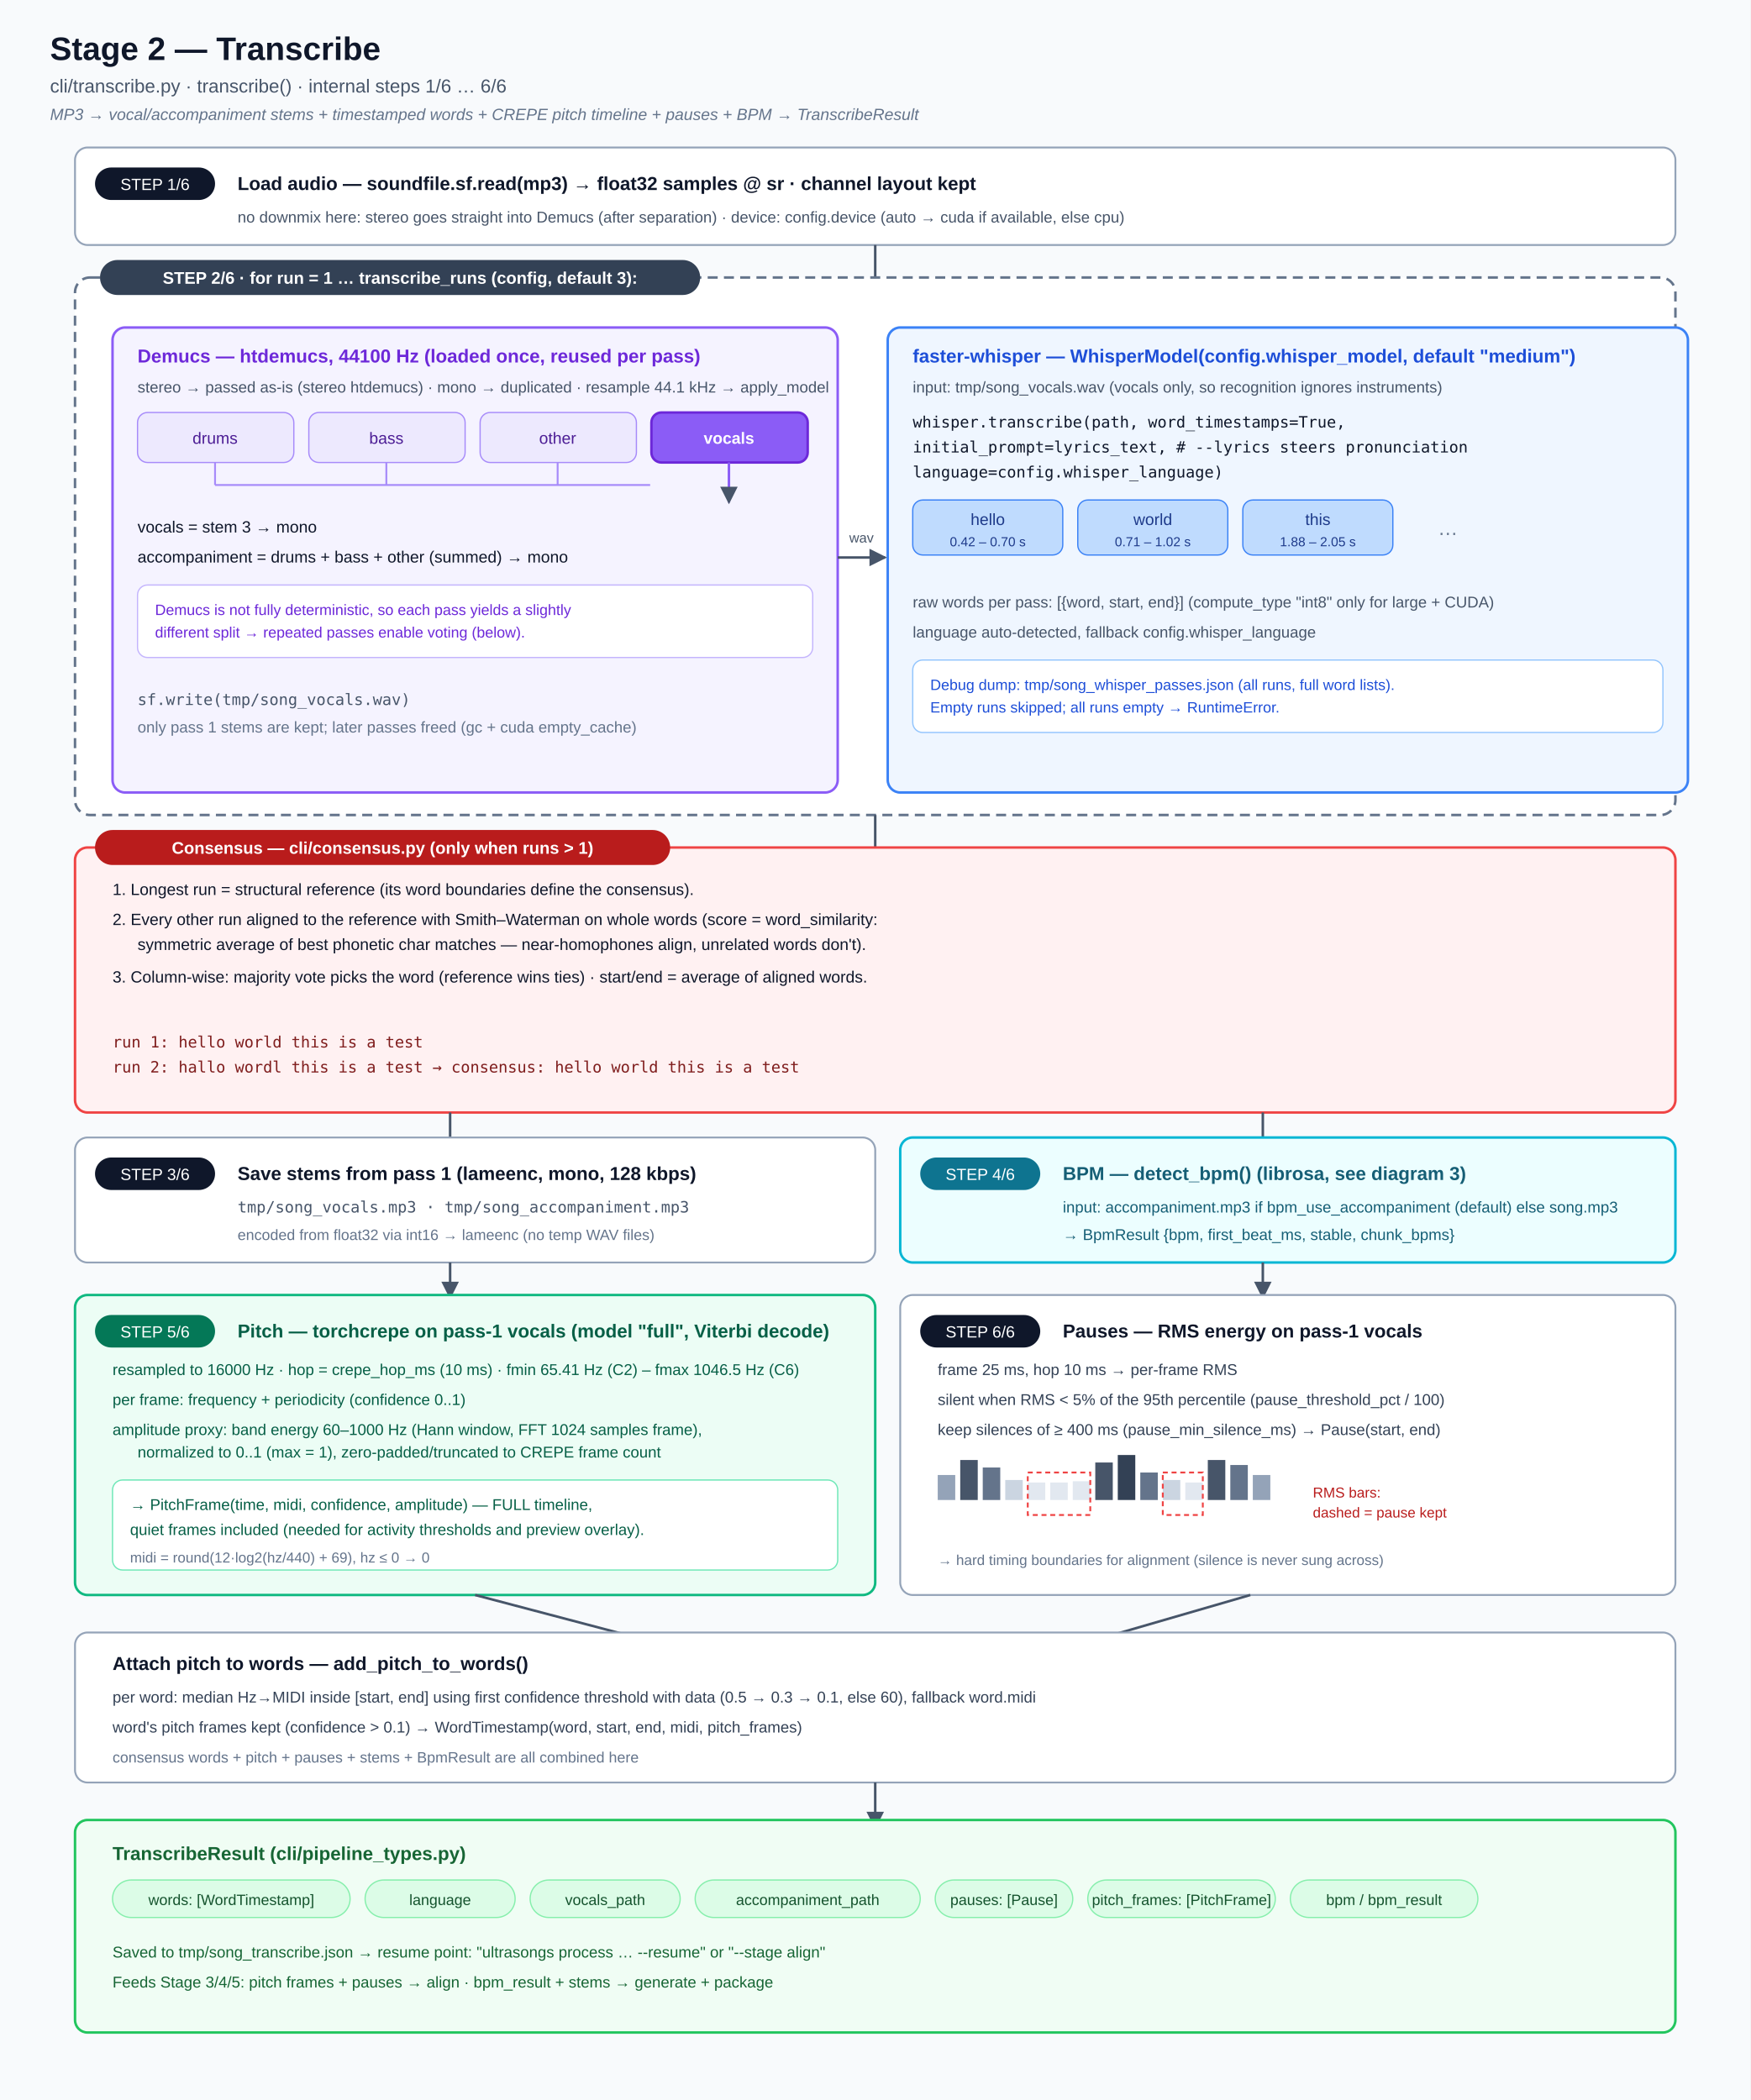
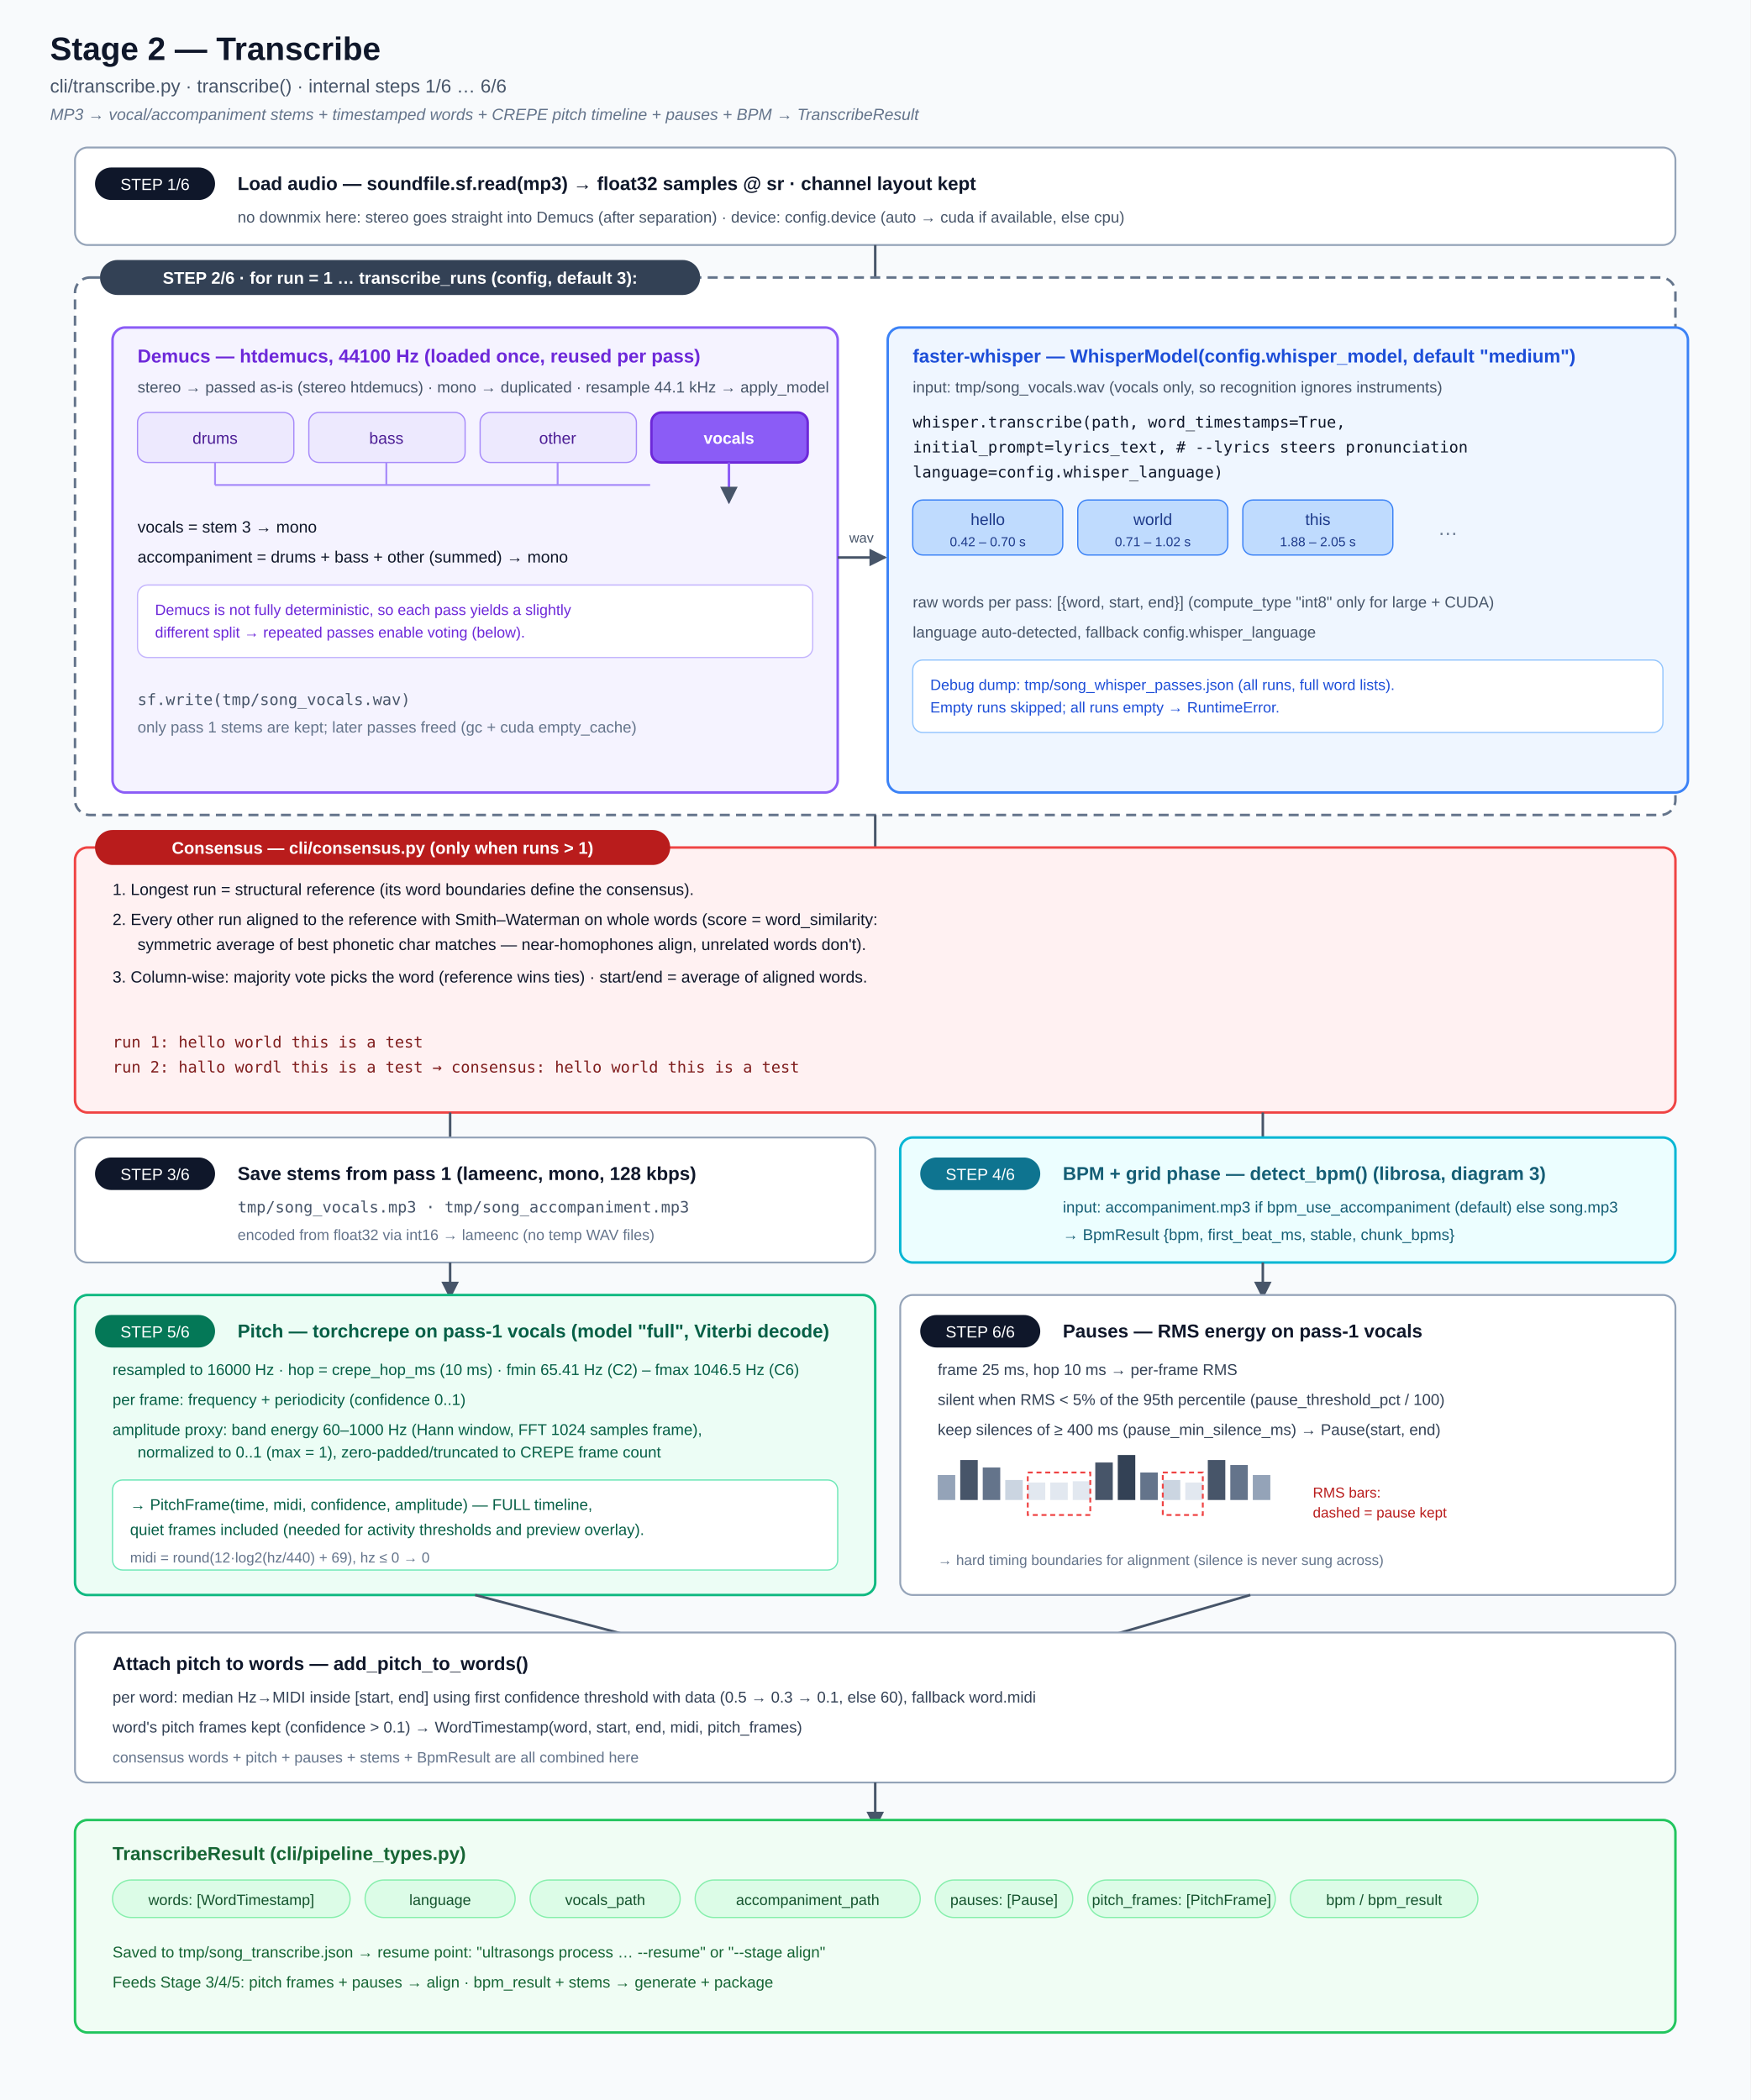
<svg xmlns="http://www.w3.org/2000/svg" width="1400" height="1680" viewBox="0 0 1400 1680" font-family="Segoe UI, Arial, sans-serif">
  <defs>
    <marker id="arr" viewBox="0 0 10 10" refX="9" refY="5" markerWidth="7" markerHeight="7" orient="auto-start-reverse">
      <path d="M 0 0 L 10 5 L 0 10 z" fill="#475569" />
    </marker>
  </defs>
  <rect width="1400" height="1680" fill="#f8fafc" />
  <text x="40" y="48" font-size="26" font-weight="bold" fill="#0f172a">Stage 2 — Transcribe</text>
  <text x="40" y="74" font-size="15" fill="#475569">cli/transcribe.py · transcribe() · internal steps 1/6 … 6/6</text>
  <text x="40" y="96" font-size="13" font-style="italic" fill="#64748b">MP3 → vocal/accompaniment stems + timestamped words + CREPE pitch timeline + pauses + BPM → TranscribeResult</text>
  <rect x="60" y="118" width="1280" height="78" rx="10" fill="#ffffff" stroke="#94a3b8" stroke-width="1.5" />
  <rect x="76" y="134" width="96" height="26" rx="13" fill="#0f172a" />
  <text x="124" y="152" font-size="13" fill="#fff" text-anchor="middle">STEP 1/6</text>
  <text x="190" y="152" font-size="15" font-weight="bold" fill="#0f172a">Load audio — soundfile.sf.read(mp3)  →  float32 samples @ sr · channel layout kept</text>
  <text x="190" y="178" font-size="12.5" fill="#475569">no downmix here: stereo goes straight into Demucs (after separation)  ·  device: config.device (auto → cuda if available, else cpu)</text>
  <line x1="700" y1="196" x2="700" y2="256" stroke="#475569" stroke-width="2" marker-end="url(#arr)" />
  <rect x="60" y="222" width="1280" height="430" rx="12" fill="#ffffff" stroke="#64748b" stroke-width="2" stroke-dasharray="8 5" />
  <rect x="80" y="208" width="480" height="28" rx="14" fill="#334155" />
  <text x="320" y="227" font-size="13.5" fill="#fff" text-anchor="middle" font-weight="bold">STEP 2/6 · for run = 1 … transcribe_runs (config, default 3):</text>
  <rect x="90" y="262" width="580" height="372" rx="10" fill="#f5f3ff" stroke="#8b5cf6" stroke-width="2" />
  <text x="110" y="290" font-size="15" font-weight="bold" fill="#6d28d9">Demucs — htdemucs, 44100 Hz (loaded once, reused per pass)</text>
  <text x="110" y="314" font-size="12.5" fill="#475569">stereo → passed as-is (stereo htdemucs) · mono → duplicated · resample 44.1 kHz → apply_model</text>
  <rect x="110" y="330" width="125" height="40" rx="8" fill="#ede9fe" stroke="#a78bfa" />
  <text x="172" y="355" font-size="13" fill="#4c1d95" text-anchor="middle">drums</text>
  <rect x="247" y="330" width="125" height="40" rx="8" fill="#ede9fe" stroke="#a78bfa" />
  <text x="309" y="355" font-size="13" fill="#4c1d95" text-anchor="middle">bass</text>
  <rect x="384" y="330" width="125" height="40" rx="8" fill="#ede9fe" stroke="#a78bfa" />
  <text x="446" y="355" font-size="13" fill="#4c1d95" text-anchor="middle">other</text>
  <rect x="521" y="330" width="125" height="40" rx="8" fill="#8b5cf6" stroke="#6d28d9" stroke-width="2" />
  <text x="583" y="355" font-size="13" fill="#fff" text-anchor="middle" font-weight="bold">vocals</text>
  <line x1="583" y1="370" x2="583" y2="402" stroke="#8b5cf6" stroke-width="2" marker-end="url(#arr)" />
  <line x1="172" y1="370" x2="172" y2="388" stroke="#a78bfa" stroke-width="1.5" />
  <line x1="309" y1="370" x2="309" y2="388" stroke="#a78bfa" stroke-width="1.5" />
  <line x1="446" y1="370" x2="446" y2="388" stroke="#a78bfa" stroke-width="1.5" />
  <line x1="172" y1="388" x2="520" y2="388" stroke="#a78bfa" stroke-width="1.5" />
  <text x="110" y="426" font-size="13" fill="#0f172a">vocals = stem 3 → mono</text>
  <text x="110" y="450" font-size="13" fill="#0f172a">accompaniment = drums + bass + other (summed) → mono</text>
  <rect x="110" y="468" width="540" height="58" rx="8" fill="#ffffff" stroke="#c4b5fd" />
  <text x="124" y="492" font-size="12" fill="#6d28d9">Demucs is not fully deterministic, so each pass yields a slightly</text>
  <text x="124" y="510" font-size="12" fill="#6d28d9">different split → repeated passes enable voting (below).</text>
  <text x="110" y="564" font-size="12.5" fill="#475569" font-family="Consolas, monospace">sf.write(tmp/song_vocals.wav)</text>
  <text x="110" y="586" font-size="12.5" fill="#64748b">only pass 1 stems are kept; later passes freed (gc + cuda empty_cache)</text>
  <rect x="710" y="262" width="640" height="372" rx="10" fill="#eff6ff" stroke="#3b82f6" stroke-width="2" />
  <text x="730" y="290" font-size="15" font-weight="bold" fill="#1d4ed8">faster-whisper — WhisperModel(config.whisper_model, default "medium")</text>
  <text x="730" y="314" font-size="12.5" fill="#475569">input: tmp/song_vocals.wav (vocals only, so recognition ignores instruments)</text>
  <text x="730" y="342" font-size="12.5" fill="#0f172a" font-family="Consolas, monospace">whisper.transcribe(path, word_timestamps=True,</text>
  <text x="730" y="362" font-size="12.5" fill="#0f172a" font-family="Consolas, monospace">    initial_prompt=lyrics_text,   # --lyrics steers pronunciation</text>
  <text x="730" y="382" font-size="12.5" fill="#0f172a" font-family="Consolas, monospace">    language=config.whisper_language)</text>
  <rect x="730" y="400" width="120" height="44" rx="8" fill="#bfdbfe" stroke="#3b82f6" />
  <text x="790" y="420" font-size="13" fill="#1e3a8a" text-anchor="middle">hello</text>
  <text x="790" y="437" font-size="10.5" fill="#1e3a8a" text-anchor="middle">0.42 – 0.70 s</text>
  <rect x="862" y="400" width="120" height="44" rx="8" fill="#bfdbfe" stroke="#3b82f6" />
  <text x="922" y="420" font-size="13" fill="#1e3a8a" text-anchor="middle">world</text>
  <text x="922" y="437" font-size="10.5" fill="#1e3a8a" text-anchor="middle">0.71 – 1.02 s</text>
  <rect x="994" y="400" width="120" height="44" rx="8" fill="#bfdbfe" stroke="#3b82f6" />
  <text x="1054" y="420" font-size="13" fill="#1e3a8a" text-anchor="middle">this</text>
  <text x="1054" y="437" font-size="10.5" fill="#1e3a8a" text-anchor="middle">1.88 – 2.05 s</text>
  <text x="1150" y="428" font-size="16" fill="#64748b">…</text>
  <text x="730" y="486" font-size="12.5" fill="#475569">raw words per pass: [{word, start, end}]  (compute_type "int8" only for large + CUDA)</text>
  <text x="730" y="510" font-size="12.5" fill="#475569">language auto-detected, fallback config.whisper_language</text>
  <rect x="730" y="528" width="600" height="58" rx="8" fill="#ffffff" stroke="#93c5fd" />
  <text x="744" y="552" font-size="12" fill="#1d4ed8">Debug dump: tmp/song_whisper_passes.json (all runs, full word lists).</text>
  <text x="744" y="570" font-size="12" fill="#1d4ed8">Empty runs skipped; all runs empty → RuntimeError.</text>
  <line x1="670" y1="446" x2="708" y2="446" stroke="#475569" stroke-width="2" marker-end="url(#arr)" />
  <text x="689" y="434" font-size="11" fill="#475569" text-anchor="middle">wav</text>
  <line x1="700" y1="652" x2="700" y2="696" stroke="#475569" stroke-width="2" marker-end="url(#arr)" />
  <rect x="60" y="678" width="1280" height="212" rx="10" fill="#fff1f2" stroke="#ef4444" stroke-width="2" />
  <rect x="76" y="664" width="460" height="28" rx="14" fill="#b91c1c" />
  <text x="306" y="683" font-size="13.5" fill="#fff" text-anchor="middle" font-weight="bold">Consensus — cli/consensus.py (only when runs &gt; 1)</text>
  <text x="90" y="716" font-size="13" fill="#0f172a">1. Longest run = structural reference (its word boundaries define the consensus).</text>
  <text x="90" y="740" font-size="13" fill="#0f172a">2. Every other run aligned to the reference with Smith–Waterman on whole words (score = word_similarity:</text>
  <text x="110" y="760" font-size="13" fill="#0f172a">symmetric average of best phonetic char matches — near-homophones align, unrelated words don't).</text>
  <text x="90" y="786" font-size="13" fill="#0f172a">3. Column-wise: majority vote picks the word (reference wins ties) · start/end = average of aligned words.</text>
  <text x="90" y="838" font-size="12.5" fill="#7f1d1d" font-family="Consolas, monospace">run 1:    hello   world   this   is   a   test</text>
  <text x="90" y="858" font-size="12.5" fill="#7f1d1d" font-family="Consolas, monospace">run 2:    hallo   wordl   this   is   a   test   →   consensus:  hello  world  this  is  a  test</text>
  <line x1="360" y1="890" x2="360" y2="928" stroke="#475569" stroke-width="2" marker-end="url(#arr)" />
  <line x1="1010" y1="890" x2="1010" y2="928" stroke="#475569" stroke-width="2" marker-end="url(#arr)" />
  <rect x="60" y="910" width="640" height="100" rx="10" fill="#ffffff" stroke="#94a3b8" stroke-width="1.5" />
  <rect x="76" y="926" width="96" height="26" rx="13" fill="#0f172a" />
  <text x="124" y="944" font-size="13" fill="#fff" text-anchor="middle">STEP 3/6</text>
  <text x="190" y="944" font-size="15" font-weight="bold" fill="#0f172a">Save stems from pass 1 (lameenc, mono, 128 kbps)</text>
  <text x="190" y="970" font-size="12.5" fill="#475569" font-family="Consolas, monospace">tmp/song_vocals.mp3   ·   tmp/song_accompaniment.mp3</text>
  <text x="190" y="992" font-size="12" fill="#64748b">encoded from float32 via int16 → lameenc (no temp WAV files)</text>
  <rect x="720" y="910" width="620" height="100" rx="10" fill="#ecfeff" stroke="#06b6d4" stroke-width="2" />
  <rect x="736" y="926" width="96" height="26" rx="13" fill="#0e7490" />
  <text x="784" y="944" font-size="13" fill="#fff" text-anchor="middle">STEP 4/6</text>
-   <text x="850" y="944" font-size="15" font-weight="bold" fill="#155e75">BPM — detect_bpm() (librosa, see diagram 3)</text>
+   <text x="850" y="944" font-size="15" font-weight="bold" fill="#155e75">BPM + grid phase — detect_bpm() (librosa, diagram 3)</text>
  <text x="850" y="970" font-size="12.5" fill="#155e75">input: accompaniment.mp3 if bpm_use_accompaniment (default) else song.mp3</text>
  <text x="850" y="992" font-size="12.5" fill="#155e75">→ BpmResult {bpm, first_beat_ms, stable, chunk_bpms}</text>
  <line x1="360" y1="1010" x2="360" y2="1038" stroke="#475569" stroke-width="2" marker-end="url(#arr)" />
  <line x1="1010" y1="1010" x2="1010" y2="1038" stroke="#475569" stroke-width="2" marker-end="url(#arr)" />
  <rect x="60" y="1036" width="640" height="240" rx="10" fill="#ecfdf5" stroke="#10b981" stroke-width="2" />
  <rect x="76" y="1052" width="96" height="26" rx="13" fill="#047857" />
  <text x="124" y="1070" font-size="13" fill="#fff" text-anchor="middle">STEP 5/6</text>
  <text x="190" y="1070" font-size="15" font-weight="bold" fill="#065f46">Pitch — torchcrepe on pass-1 vocals (model "full", Viterbi decode)</text>
  <text x="90" y="1100" font-size="12.5" fill="#065f46">resampled to 16000 Hz · hop = crepe_hop_ms (10 ms) · fmin 65.41 Hz (C2) – fmax 1046.5 Hz (C6)</text>
  <text x="90" y="1124" font-size="12.5" fill="#065f46">per frame: frequency + periodicity (confidence 0..1)</text>
  <text x="90" y="1148" font-size="12.5" fill="#065f46">amplitude proxy: band energy 60–1000 Hz (Hann window, FFT 1024 samples frame),</text>
  <text x="110" y="1166" font-size="12.5" fill="#065f46">normalized to 0..1 (max = 1), zero-padded/truncated to CREPE frame count</text>
  <rect x="90" y="1184" width="580" height="72" rx="8" fill="#ffffff" stroke="#6ee7b7" />
  <text x="104" y="1208" font-size="12.5" fill="#065f46">→ PitchFrame(time, midi, confidence, amplitude) — FULL timeline,</text>
  <text x="104" y="1228" font-size="12.5" fill="#065f46">quiet frames included (needed for activity thresholds and preview overlay).</text>
  <text x="104" y="1250" font-size="11.5" fill="#64748b">midi = round(12·log2(hz/440) + 69), hz ≤ 0 → 0</text>
  <rect x="720" y="1036" width="620" height="240" rx="10" fill="#ffffff" stroke="#94a3b8" stroke-width="1.5" />
  <rect x="736" y="1052" width="96" height="26" rx="13" fill="#0f172a" />
  <text x="784" y="1070" font-size="13" fill="#fff" text-anchor="middle">STEP 6/6</text>
  <text x="850" y="1070" font-size="15" font-weight="bold" fill="#0f172a">Pauses — RMS energy on pass-1 vocals</text>
  <text x="750" y="1100" font-size="12.5" fill="#334155">frame 25 ms, hop 10 ms → per-frame RMS</text>
  <text x="750" y="1124" font-size="12.5" fill="#334155">silent when RMS &lt; 5% of the 95th percentile (pause_threshold_pct / 100)</text>
  <text x="750" y="1148" font-size="12.5" fill="#334155">keep silences of ≥ 400 ms (pause_min_silence_ms) → Pause(start, end)</text>
  <g>
    <rect x="750" y="1180" width="14" height="20" fill="#94a3b8" />
    <rect x="768" y="1168" width="14" height="32" fill="#475569" />
    <rect x="786" y="1174" width="14" height="26" fill="#64748b" />
    <rect x="804" y="1184" width="14" height="16" fill="#cbd5e1" />
    <rect x="822" y="1186" width="14" height="14" fill="#e2e8f0" />
    <rect x="840" y="1186" width="14" height="14" fill="#e2e8f0" />
    <rect x="858" y="1185" width="14" height="15" fill="#e2e8f0" />
    <rect x="876" y="1170" width="14" height="30" fill="#475569" />
    <rect x="894" y="1164" width="14" height="36" fill="#334155" />
    <rect x="912" y="1178" width="14" height="22" fill="#64748b" />
    <rect x="930" y="1184" width="14" height="16" fill="#cbd5e1" />
    <rect x="948" y="1186" width="14" height="14" fill="#e2e8f0" />
    <rect x="966" y="1168" width="14" height="32" fill="#475569" />
    <rect x="984" y="1172" width="14" height="28" fill="#64748b" />
    <rect x="1002" y="1180" width="14" height="20" fill="#94a3b8" />
    <rect x="822" y="1178" width="50" height="34" fill="none" stroke="#ef4444" stroke-width="1.5" stroke-dasharray="4 3" />
    <rect x="930" y="1178" width="32" height="34" fill="none" stroke="#ef4444" stroke-width="1.5" stroke-dasharray="4 3" />
  </g>
  <text x="1050" y="1198" font-size="11.5" fill="#b91c1c">RMS bars:</text>
  <text x="1050" y="1214" font-size="11.5" fill="#b91c1c">dashed = pause kept</text>
  <text x="750" y="1252" font-size="11.5" fill="#64748b">→ hard timing boundaries for alignment (silence is never sung across)</text>
  <line x1="380" y1="1276" x2="600" y2="1334" stroke="#475569" stroke-width="2" marker-end="url(#arr)" />
  <line x1="1000" y1="1276" x2="800" y2="1334" stroke="#475569" stroke-width="2" marker-end="url(#arr)" />
  <rect x="60" y="1306" width="1280" height="120" rx="10" fill="#ffffff" stroke="#94a3b8" stroke-width="1.5" />
  <text x="90" y="1336" font-size="15" font-weight="bold" fill="#0f172a">Attach pitch to words — add_pitch_to_words()</text>
  <text x="90" y="1362" font-size="12.5" fill="#334155">per word: median Hz→MIDI inside [start, end] using first confidence threshold with data (0.5 → 0.3 → 0.1, else 60), fallback word.midi</text>
  <text x="90" y="1386" font-size="12.5" fill="#334155">word's pitch frames kept (confidence &gt; 0.1) → WordTimestamp(word, start, end, midi, pitch_frames)</text>
  <text x="90" y="1410" font-size="12" fill="#64748b">consensus words + pitch + pauses + stems + BpmResult are all combined here</text>
  <line x1="700" y1="1426" x2="700" y2="1462" stroke="#475569" stroke-width="2" marker-end="url(#arr)" />
  <rect x="60" y="1456" width="1280" height="170" rx="10" fill="#f0fdf4" stroke="#22c55e" stroke-width="2" />
  <text x="90" y="1488" font-size="15" font-weight="bold" fill="#166534">TranscribeResult (cli/pipeline_types.py)</text>
  <g font-size="12" fill="#14532d">
    <rect x="90" y="1504" width="190" height="30" rx="15" fill="#dcfce7" stroke="#86efac" />
    <text x="185" y="1524" text-anchor="middle">words: [WordTimestamp]</text>
    <rect x="292" y="1504" width="120" height="30" rx="15" fill="#dcfce7" stroke="#86efac" />
    <text x="352" y="1524" text-anchor="middle">language</text>
    <rect x="424" y="1504" width="120" height="30" rx="15" fill="#dcfce7" stroke="#86efac" />
    <text x="484" y="1524" text-anchor="middle">vocals_path</text>
    <rect x="556" y="1504" width="180" height="30" rx="15" fill="#dcfce7" stroke="#86efac" />
    <text x="646" y="1524" text-anchor="middle">accompaniment_path</text>
    <rect x="748" y="1504" width="110" height="30" rx="15" fill="#dcfce7" stroke="#86efac" />
    <text x="803" y="1524" text-anchor="middle">pauses: [Pause]</text>
    <rect x="870" y="1504" width="150" height="30" rx="15" fill="#dcfce7" stroke="#86efac" />
    <text x="945" y="1524" text-anchor="middle">pitch_frames: [PitchFrame]</text>
    <rect x="1032" y="1504" width="150" height="30" rx="15" fill="#dcfce7" stroke="#86efac" />
    <text x="1107" y="1524" text-anchor="middle">bpm / bpm_result</text>
  </g>
  <text x="90" y="1566" font-size="12.5" fill="#166534">Saved to tmp/song_transcribe.json → resume point: "ultrasongs process … --resume" or "--stage align"</text>
  <text x="90" y="1590" font-size="12.5" fill="#166534">Feeds Stage 3/4/5: pitch frames + pauses → align · bpm_result + stems → generate + package</text>
</svg>
